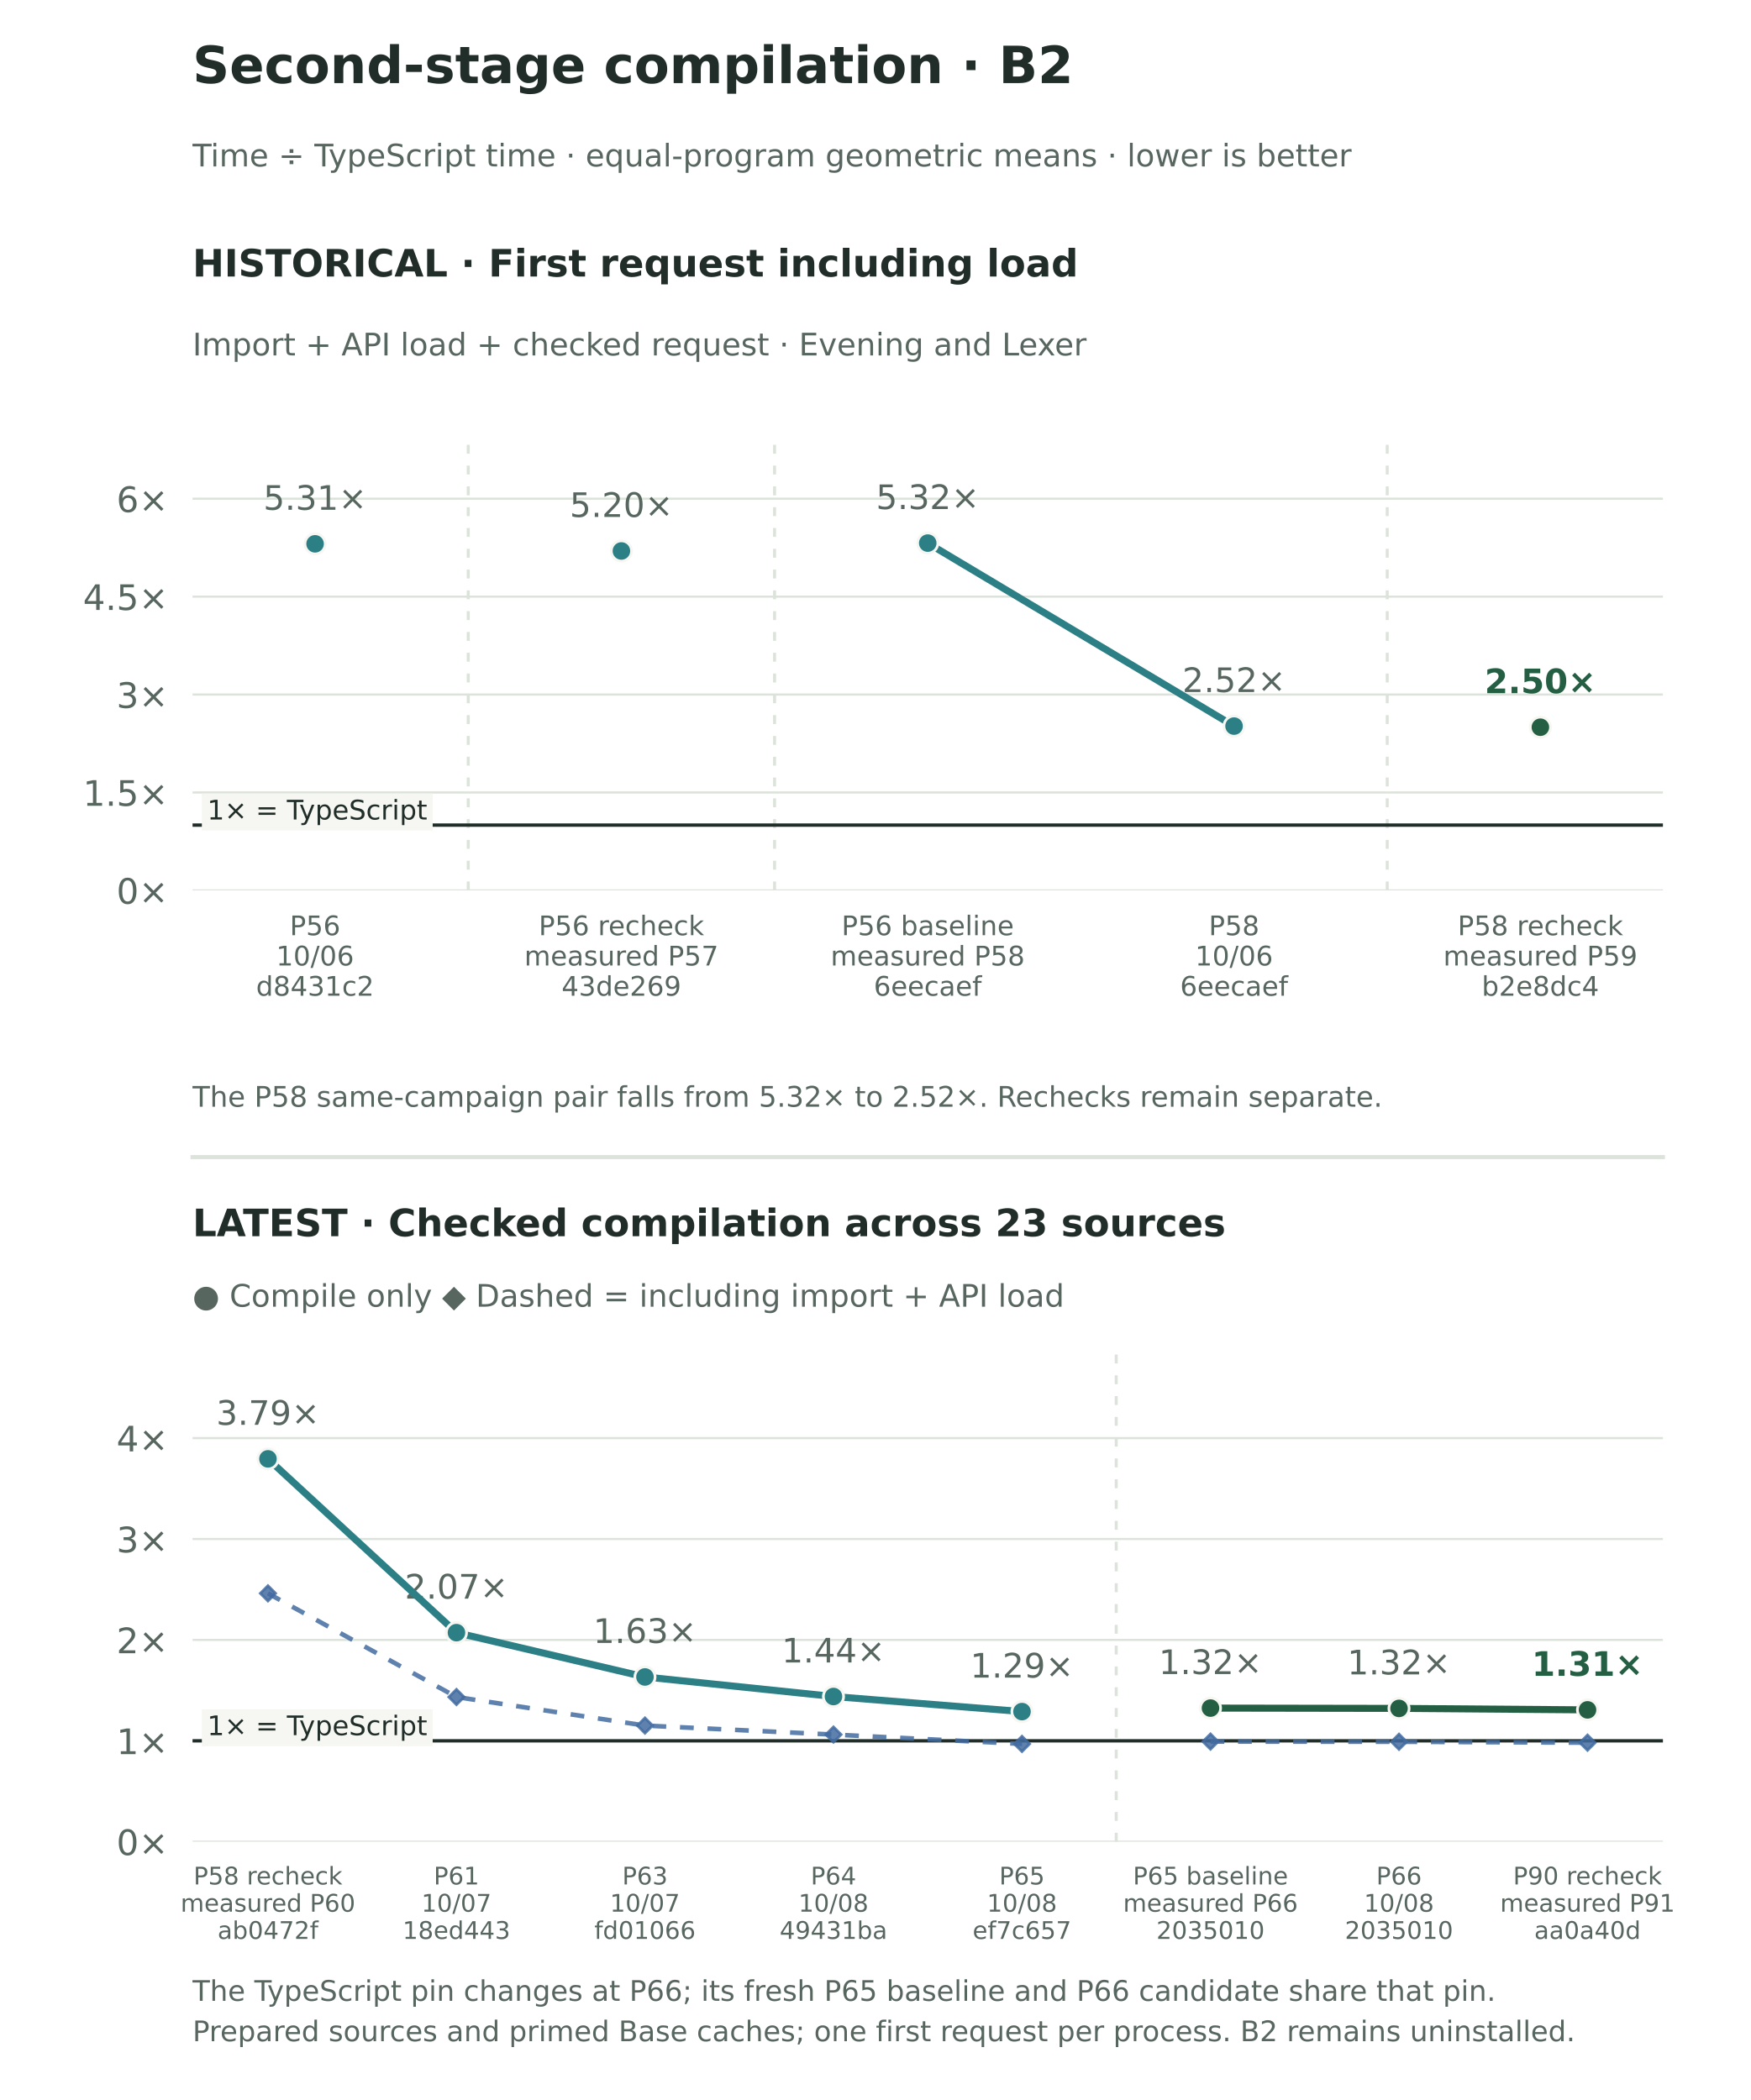
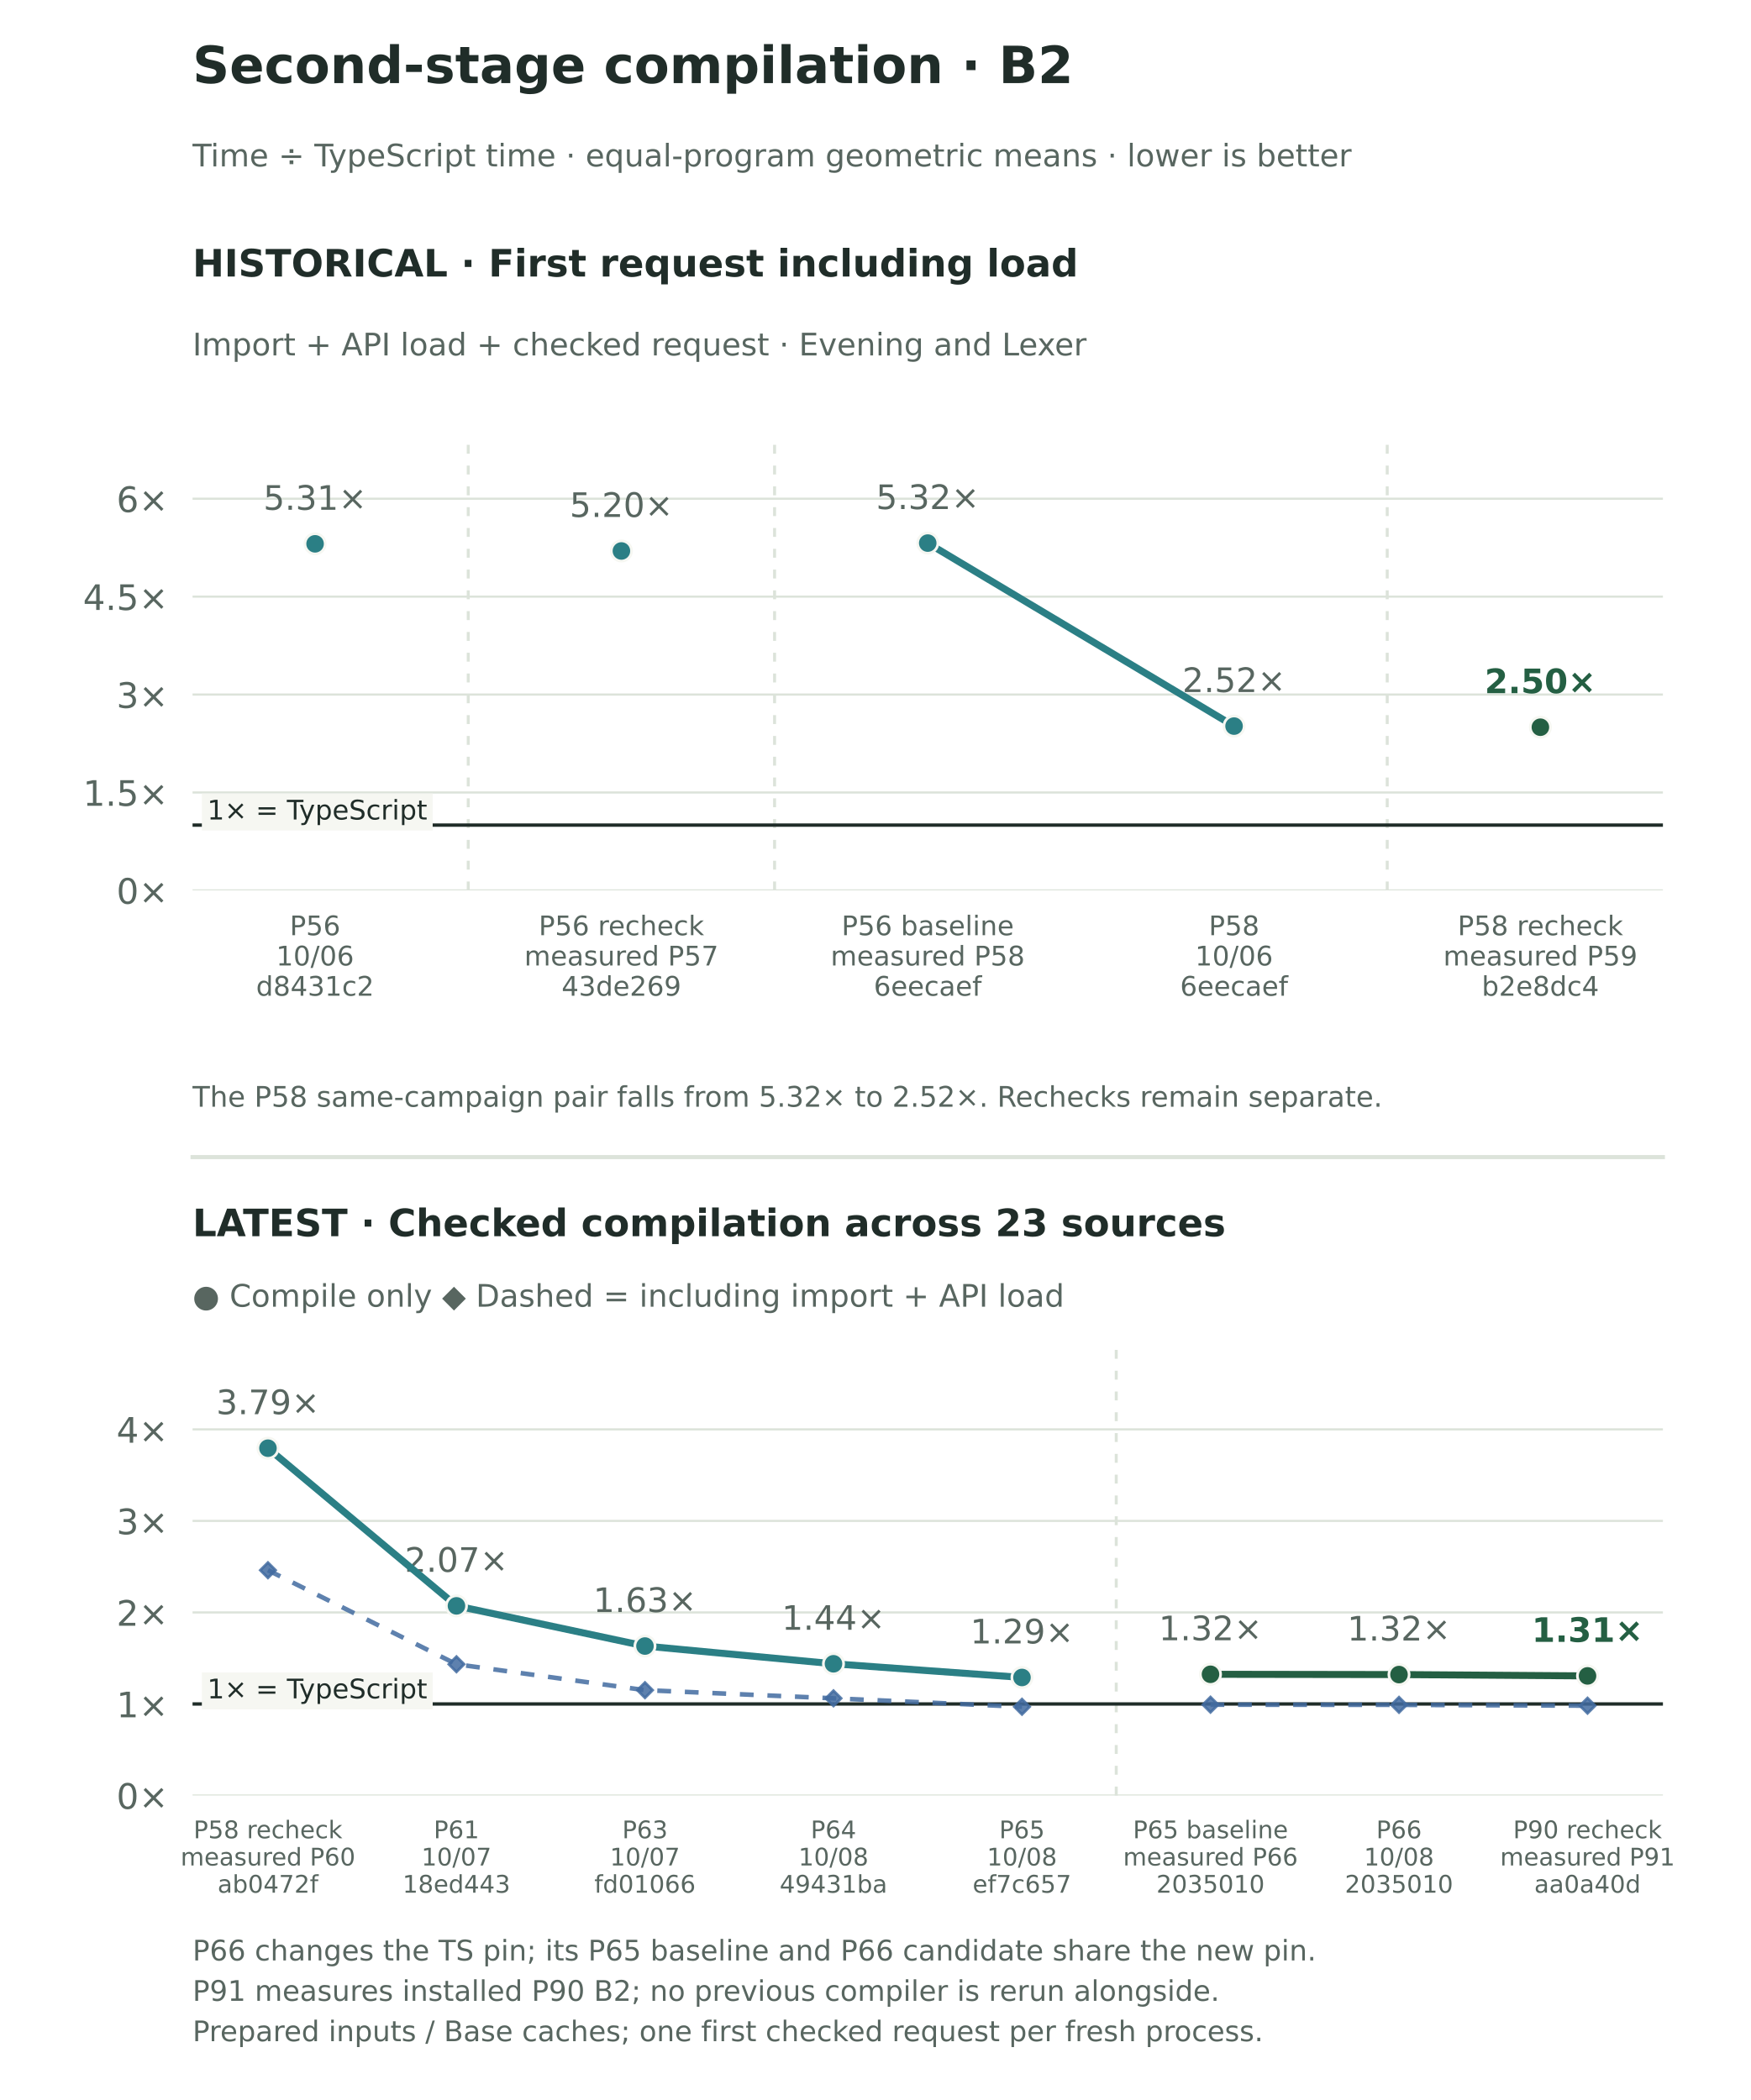
<svg xmlns="http://www.w3.org/2000/svg" xmlns:xlink="http://www.w3.org/1999/xlink" width="648pt" height="777.6pt" viewBox="0 0 648 777.6" version="1.1">
  <defs>
    <style type="text/css">*{stroke-linejoin: round; stroke-linecap: butt}</style>
  </defs>
  <g id="figure_1">
    <g id="patch_1">
      <path d="M 0 777.6  L 648 777.6  L 648 0  L 0 0  L 0 777.6  z " style="fill: none" />
    </g>
    <g id="axes_1">
      <g id="patch_2">
        <path d="M 71.28 329.702  L 615.6 329.702  L 615.6 162.518  L 71.28 162.518  L 71.28 329.702  z " style="fill: none" />
      </g>
      <g id="matplotlib.axis_1">
        <g id="xtick_1">
          <g id="line2d_1" />
          <g id="text_1">
            <text style="fill: #586660; font: 10px 'DejaVu Sans'" transform="translate(107.2627 346.3008)">P56</text>
            <text style="fill: #586660; font: 10px 'DejaVu Sans'" transform="translate(102.2306 357.4986)">10/06</text>
            <text style="fill: #586660; font: 10px 'DejaVu Sans'" transform="translate(94.81031 368.6965)">d8431c2</text>
          </g>
        </g>
        <g id="xtick_2">
          <g id="line2d_2" />
          <g id="text_2">
            <text style="fill: #586660; font: 10px 'DejaVu Sans'" transform="translate(199.415 346.3008)">P56 recheck</text>
            <text style="fill: #586660; font: 10px 'DejaVu Sans'" transform="translate(194.0955 357.4986)">measured P57</text>
            <text style="fill: #586660; font: 10px 'DejaVu Sans'" transform="translate(207.883 368.6965)">43de269</text>
          </g>
        </g>
        <g id="xtick_3">
          <g id="line2d_3" />
          <g id="text_3">
            <text style="fill: #586660; font: 10px 'DejaVu Sans'" transform="translate(311.5306 346.3008)">P56 baseline</text>
            <text style="fill: #586660; font: 10px 'DejaVu Sans'" transform="translate(307.4955 357.4986)">measured P58</text>
            <text style="fill: #586660; font: 10px 'DejaVu Sans'" transform="translate(323.4556 368.6965)">6eecaef</text>
          </g>
        </g>
        <g id="xtick_4">
          <g id="line2d_4" />
          <g id="text_4">
            <text style="fill: #586660; font: 10px 'DejaVu Sans'" transform="translate(447.4627 346.3008)">P58</text>
            <text style="fill: #586660; font: 10px 'DejaVu Sans'" transform="translate(442.4306 357.4986)">10/06</text>
            <text style="fill: #586660; font: 10px 'DejaVu Sans'" transform="translate(436.8556 368.6965)">6eecaef</text>
          </g>
        </g>
        <g id="xtick_5">
          <g id="line2d_5" />
          <g id="text_5">
            <text style="fill: #586660; font: 10px 'DejaVu Sans'" transform="translate(539.615 346.3008)">P58 recheck</text>
            <text style="fill: #586660; font: 10px 'DejaVu Sans'" transform="translate(534.2955 357.4986)">measured P59</text>
            <text style="fill: #586660; font: 10px 'DejaVu Sans'" transform="translate(548.522 368.6965)">b2e8dc4</text>
          </g>
        </g>
      </g>
      <g id="matplotlib.axis_2">
        <g id="ytick_1">
          <g id="line2d_6">
            <path d="M 71.28 329.702  L 615.6 329.702  " clip-path="url(#p9b066dc702)" style="fill: none; stroke: #dce3da; stroke-width: 0.8; stroke-linecap: square" />
          </g>
          <g id="line2d_7" />
          <g id="text_6">
            <text style="fill: #586660; font: 13px 'DejaVu Sans'; text-anchor: end" x="62.28" y="334.641" transform="rotate(-0 62.28 334.6414)">0×</text>
          </g>
        </g>
        <g id="ytick_2">
          <g id="line2d_8">
            <path d="M 71.28 293.442  L 615.6 293.442  " clip-path="url(#p9b066dc702)" style="fill: none; stroke: #dce3da; stroke-width: 0.8; stroke-linecap: square" />
          </g>
          <g id="line2d_9" />
          <g id="text_7">
            <text style="fill: #586660; font: 13px 'DejaVu Sans'; text-anchor: end" x="62.28" y="298.381" transform="rotate(-0 62.28 298.3815)">1.5×</text>
          </g>
        </g>
        <g id="ytick_3">
          <g id="line2d_10">
            <path d="M 71.28 257.183  L 615.6 257.183  " clip-path="url(#p9b066dc702)" style="fill: none; stroke: #dce3da; stroke-width: 0.8; stroke-linecap: square" />
          </g>
          <g id="line2d_11" />
          <g id="text_8">
            <text style="fill: #586660; font: 13px 'DejaVu Sans'; text-anchor: end" x="62.28" y="262.122" transform="rotate(-0 62.28 262.1215)">3×</text>
          </g>
        </g>
        <g id="ytick_4">
          <g id="line2d_12">
            <path d="M 71.28 220.923  L 615.6 220.923  " clip-path="url(#p9b066dc702)" style="fill: none; stroke: #dce3da; stroke-width: 0.8; stroke-linecap: square" />
          </g>
          <g id="line2d_13" />
          <g id="text_9">
            <text style="fill: #586660; font: 13px 'DejaVu Sans'; text-anchor: end" x="62.28" y="225.862" transform="rotate(-0 62.28 225.8616)">4.5×</text>
          </g>
        </g>
        <g id="ytick_5">
          <g id="line2d_14">
            <path d="M 71.28 184.663  L 615.6 184.663  " clip-path="url(#p9b066dc702)" style="fill: none; stroke: #dce3da; stroke-width: 0.8; stroke-linecap: square" />
          </g>
          <g id="line2d_15" />
          <g id="text_10">
            <text style="fill: #586660; font: 13px 'DejaVu Sans'; text-anchor: end" x="62.28" y="189.602" transform="rotate(-0 62.28 189.6017)">6×</text>
          </g>
        </g>
      </g>
      <g id="line2d_16">
        <path d="M 173.34 329.702  L 173.34 162.518  " clip-path="url(#p9b066dc702)" style="fill: none; stroke-dasharray: 3.3,4.4; stroke-dashoffset: 0; stroke: #dce3da; stroke-width: 1.1" />
      </g>
      <g id="line2d_17">
        <path d="M 286.74 329.702  L 286.74 162.518  " clip-path="url(#p9b066dc702)" style="fill: none; stroke-dasharray: 3.3,4.4; stroke-dashoffset: 0; stroke: #dce3da; stroke-width: 1.1" />
      </g>
      <g id="line2d_18">
        <path d="M 513.54 329.702  L 513.54 162.518  " clip-path="url(#p9b066dc702)" style="fill: none; stroke-dasharray: 3.3,4.4; stroke-dashoffset: 0; stroke: #dce3da; stroke-width: 1.1" />
      </g>
      <g id="line2d_19">
        <path d="M 71.28 305.529  L 615.6 305.529  " clip-path="url(#p9b066dc702)" style="fill: none; stroke: #202d29; stroke-width: 1.25; stroke-linecap: square" />
      </g>
      <g id="text_11">
        <text style="fill: #586660; font: 12.5px 'DejaVu Sans'; text-anchor: middle" x="116.64" y="188.771" transform="rotate(-0 116.64 188.7714)">5.31×</text>
      </g>
      <g id="text_12">
        <text style="fill: #586660; font: 12.5px 'DejaVu Sans'; text-anchor: middle" x="230.04" y="191.418" transform="rotate(-0 230.04 191.4178)">5.20×</text>
      </g>
      <g id="text_13">
        <text style="fill: #586660; font: 12.5px 'DejaVu Sans'; text-anchor: middle" x="343.44" y="188.5" transform="rotate(-0 343.44 188.4997)">5.32×</text>
      </g>
      <g id="text_14">
        <text style="fill: #586660; font: 12.5px 'DejaVu Sans'; text-anchor: middle" x="456.84" y="256.266" transform="rotate(-0 456.84 256.2656)">2.52×</text>
      </g>
      <g id="text_15">
        <text style="fill: #245f43; font: 700 12.5px 'DejaVu Sans'; text-anchor: middle" x="570.24" y="256.678" transform="rotate(-0 570.24 256.678)">2.50×</text>
      </g>
      <g id="text_16">
        <g id="patch_3">
          <path d="M 74.723 307.529  L 160.172 307.529  L 160.172 293.851  L 74.723 293.851  z " style="fill: #f6f7f2" />
        </g>
        <text style="fill: #202d29; font: 10px 'DejaVu Sans'; text-anchor: start" x="76.723" y="303.449" transform="rotate(-0 76.7232 303.4494)">1× = TypeScript</text>
      </g>
      <g id="line2d_20">
        <path d="M 116.64 201.371  " clip-path="url(#p9b066dc702)" style="fill: none; stroke: #2b7f85; stroke-width: 2.6; stroke-linecap: square" />
        <defs>
          <path id="m21ea0c9af9" d="M 0 3.75  C 0.995 3.75 1.948 3.355 2.652 2.652  C 3.355 1.948 3.75 0.995 3.75 0  C 3.75 -0.995 3.355 -1.948 2.652 -2.652  C 1.948 -3.355 0.995 -3.75 0 -3.75  C -0.995 -3.75 -1.948 -3.355 -2.652 -2.652  C -3.355 -1.948 -3.75 -0.995 -3.75 0  C -3.75 0.995 -3.355 1.948 -2.652 2.652  C -1.948 3.355 -0.995 3.75 0 3.75  z " style="stroke: #f6f7f2" />
        </defs>
        <g clip-path="url(#p9b066dc702)">
          <use xlink:href="#m21ea0c9af9" x="116.64" y="201.371" style="fill: #2b7f85; stroke: #f6f7f2" />
        </g>
      </g>
      <g id="line2d_21">
        <path d="M 230.04 204.017  " clip-path="url(#p9b066dc702)" style="fill: none; stroke: #2b7f85; stroke-width: 2.6; stroke-linecap: square" />
        <g clip-path="url(#p9b066dc702)">
          <use xlink:href="#m21ea0c9af9" x="230.04" y="204.017" style="fill: #2b7f85; stroke: #f6f7f2" />
        </g>
      </g>
      <g id="line2d_22">
        <path d="M 343.44 201.099  L 456.84 268.865  " clip-path="url(#p9b066dc702)" style="fill: none; stroke: #2b7f85; stroke-width: 2.6; stroke-linecap: square" />
        <g clip-path="url(#p9b066dc702)">
          <use xlink:href="#m21ea0c9af9" x="343.44" y="201.099" style="fill: #2b7f85; stroke: #f6f7f2" />
          <use xlink:href="#m21ea0c9af9" x="456.84" y="268.865" style="fill: #2b7f85; stroke: #f6f7f2" />
        </g>
      </g>
      <g id="line2d_23">
        <path d="M 570.24 269.278  " clip-path="url(#p9b066dc702)" style="fill: none; stroke: #245f43; stroke-width: 2.6; stroke-linecap: square" />
        <defs>
          <path id="mdeda2342a3" d="M 0 3.75  C 0.995 3.75 1.948 3.355 2.652 2.652  C 3.355 1.948 3.75 0.995 3.75 0  C 3.75 -0.995 3.355 -1.948 2.652 -2.652  C 1.948 -3.355 0.995 -3.75 0 -3.75  C -0.995 -3.75 -1.948 -3.355 -2.652 -2.652  C -3.355 -1.948 -3.75 -0.995 -3.75 0  C -3.75 0.995 -3.355 1.948 -2.652 2.652  C -1.948 3.355 -0.995 3.75 0 3.75  z " style="stroke: #f6f7f2" />
        </defs>
        <g clip-path="url(#p9b066dc702)">
          <use xlink:href="#mdeda2342a3" x="570.24" y="269.278" style="fill: #245f43; stroke: #f6f7f2" />
        </g>
      </g>
    </g>
    <g id="axes_2">
      <g id="patch_4">
-         <path d="M 71.28 681.955  L 615.6 681.955  L 615.6 497.664  L 71.28 497.664  L 71.28 681.955  z " style="fill: none" />
+         <path d="M 71.28 664.848  L 615.6 664.848  L 615.6 497.664  L 71.28 497.664  L 71.28 664.848  z " style="fill: none" />
      </g>
      <g id="matplotlib.axis_3">
        <g id="xtick_6">
          <g id="line2d_24" />
          <g id="text_17">
-             <text style="fill: #586660; font: 9px 'DejaVu Sans'" transform="translate(71.63135 697.7938)">P58 recheck</text>
-             <text style="fill: #586660; font: 9px 'DejaVu Sans'" transform="translate(66.84377 707.8718)">measured P60</text>
-             <text style="fill: #586660; font: 9px 'DejaVu Sans'" transform="translate(80.54275 717.9499)">ab0472f</text>
+             <text style="fill: #586660; font: 9px 'DejaVu Sans'" transform="translate(71.63135 680.6866)">P58 recheck</text>
+             <text style="fill: #586660; font: 9px 'DejaVu Sans'" transform="translate(66.84377 690.7646)">measured P60</text>
+             <text style="fill: #586660; font: 9px 'DejaVu Sans'" transform="translate(80.54275 700.8427)">ab0472f</text>
          </g>
        </g>
        <g id="xtick_7">
          <g id="line2d_25" />
          <g id="text_18">
-             <text style="fill: #586660; font: 9px 'DejaVu Sans'" transform="translate(160.5389 697.7938)">P61</text>
-             <text style="fill: #586660; font: 9px 'DejaVu Sans'" transform="translate(156.01 707.8718)">10/07</text>
-             <text style="fill: #586660; font: 9px 'DejaVu Sans'" transform="translate(149.0371 717.9499)">18ed443</text>
+             <text style="fill: #586660; font: 9px 'DejaVu Sans'" transform="translate(160.5389 680.6866)">P61</text>
+             <text style="fill: #586660; font: 9px 'DejaVu Sans'" transform="translate(156.01 690.7646)">10/07</text>
+             <text style="fill: #586660; font: 9px 'DejaVu Sans'" transform="translate(149.0371 700.8427)">18ed443</text>
          </g>
        </g>
        <g id="xtick_8">
          <g id="line2d_26" />
          <g id="text_19">
-             <text style="fill: #586660; font: 9px 'DejaVu Sans'" transform="translate(230.3235 697.7938)">P63</text>
-             <text style="fill: #586660; font: 9px 'DejaVu Sans'" transform="translate(225.7946 707.8718)">10/07</text>
-             <text style="fill: #586660; font: 9px 'DejaVu Sans'" transform="translate(220.0065 717.9499)">fd01066</text>
+             <text style="fill: #586660; font: 9px 'DejaVu Sans'" transform="translate(230.3235 680.6866)">P63</text>
+             <text style="fill: #586660; font: 9px 'DejaVu Sans'" transform="translate(225.7946 690.7646)">10/07</text>
+             <text style="fill: #586660; font: 9px 'DejaVu Sans'" transform="translate(220.0065 700.8427)">fd01066</text>
          </g>
        </g>
        <g id="xtick_9">
          <g id="line2d_27" />
          <g id="text_20">
-             <text style="fill: #586660; font: 9px 'DejaVu Sans'" transform="translate(300.1081 697.7938)">P64</text>
-             <text style="fill: #586660; font: 9px 'DejaVu Sans'" transform="translate(295.5793 707.8718)">10/08</text>
-             <text style="fill: #586660; font: 9px 'DejaVu Sans'" transform="translate(288.6176 717.9499)">49431ba</text>
+             <text style="fill: #586660; font: 9px 'DejaVu Sans'" transform="translate(300.1081 680.6866)">P64</text>
+             <text style="fill: #586660; font: 9px 'DejaVu Sans'" transform="translate(295.5793 690.7646)">10/08</text>
+             <text style="fill: #586660; font: 9px 'DejaVu Sans'" transform="translate(288.6176 700.8427)">49431ba</text>
          </g>
        </g>
        <g id="xtick_10">
          <g id="line2d_28" />
          <g id="text_21">
-             <text style="fill: #586660; font: 9px 'DejaVu Sans'" transform="translate(369.8927 697.7938)">P65</text>
-             <text style="fill: #586660; font: 9px 'DejaVu Sans'" transform="translate(365.3639 707.8718)">10/08</text>
-             <text style="fill: #586660; font: 9px 'DejaVu Sans'" transform="translate(360.0525 717.9499)">ef7c657</text>
+             <text style="fill: #586660; font: 9px 'DejaVu Sans'" transform="translate(369.8927 680.6866)">P65</text>
+             <text style="fill: #586660; font: 9px 'DejaVu Sans'" transform="translate(365.3639 690.7646)">10/08</text>
+             <text style="fill: #586660; font: 9px 'DejaVu Sans'" transform="translate(360.0525 700.8427)">ef7c657</text>
          </g>
        </g>
        <g id="xtick_11">
          <g id="line2d_29" />
          <g id="text_22">
-             <text style="fill: #586660; font: 9px 'DejaVu Sans'" transform="translate(419.3985 697.7938)">P65 baseline</text>
-             <text style="fill: #586660; font: 9px 'DejaVu Sans'" transform="translate(415.7668 707.8718)">measured P66</text>
-             <text style="fill: #586660; font: 9px 'DejaVu Sans'" transform="translate(428.075 717.9499)">2035010</text>
+             <text style="fill: #586660; font: 9px 'DejaVu Sans'" transform="translate(419.3985 680.6866)">P65 baseline</text>
+             <text style="fill: #586660; font: 9px 'DejaVu Sans'" transform="translate(415.7668 690.7646)">measured P66</text>
+             <text style="fill: #586660; font: 9px 'DejaVu Sans'" transform="translate(428.075 700.8427)">2035010</text>
          </g>
        </g>
        <g id="xtick_12">
          <g id="line2d_30" />
          <g id="text_23">
-             <text style="fill: #586660; font: 9px 'DejaVu Sans'" transform="translate(509.4619 697.7938)">P66</text>
-             <text style="fill: #586660; font: 9px 'DejaVu Sans'" transform="translate(504.9331 707.8718)">10/08</text>
-             <text style="fill: #586660; font: 9px 'DejaVu Sans'" transform="translate(497.8597 717.9499)">2035010</text>
+             <text style="fill: #586660; font: 9px 'DejaVu Sans'" transform="translate(509.4619 680.6866)">P66</text>
+             <text style="fill: #586660; font: 9px 'DejaVu Sans'" transform="translate(504.9331 690.7646)">10/08</text>
+             <text style="fill: #586660; font: 9px 'DejaVu Sans'" transform="translate(497.8597 700.8427)">2035010</text>
          </g>
        </g>
        <g id="xtick_13">
          <g id="line2d_31" />
          <g id="text_24">
-             <text style="fill: #586660; font: 9px 'DejaVu Sans'" transform="translate(560.1237 697.7938)">P90 recheck</text>
-             <text style="fill: #586660; font: 9px 'DejaVu Sans'" transform="translate(555.3361 707.8718)">measured P91</text>
-             <text style="fill: #586660; font: 9px 'DejaVu Sans'" transform="translate(567.967 717.9499)">aa0a40d</text>
+             <text style="fill: #586660; font: 9px 'DejaVu Sans'" transform="translate(560.1237 680.6866)">P90 recheck</text>
+             <text style="fill: #586660; font: 9px 'DejaVu Sans'" transform="translate(555.3361 690.7646)">measured P91</text>
+             <text style="fill: #586660; font: 9px 'DejaVu Sans'" transform="translate(567.967 700.8427)">aa0a40d</text>
          </g>
        </g>
      </g>
      <g id="matplotlib.axis_4">
        <g id="ytick_6">
          <g id="line2d_32">
-             <path d="M 71.28 681.955  L 615.6 681.955  " clip-path="url(#p0922284e18)" style="fill: none; stroke: #dce3da; stroke-width: 0.8; stroke-linecap: square" />
+             <path d="M 71.28 664.848  L 615.6 664.848  " clip-path="url(#pfc2236866b)" style="fill: none; stroke: #dce3da; stroke-width: 0.8; stroke-linecap: square" />
          </g>
          <g id="line2d_33" />
          <g id="text_25">
-             <text style="fill: #586660; font: 13px 'DejaVu Sans'; text-anchor: end" x="62.28" y="686.894" transform="rotate(-0 62.28 686.8942)">0×</text>
+             <text style="fill: #586660; font: 13px 'DejaVu Sans'; text-anchor: end" x="62.28" y="669.787" transform="rotate(-0 62.28 669.787)">0×</text>
          </g>
        </g>
        <g id="ytick_7">
          <g id="line2d_34">
-             <path d="M 71.28 644.593  L 615.6 644.593  " clip-path="url(#p0922284e18)" style="fill: none; stroke: #dce3da; stroke-width: 0.8; stroke-linecap: square" />
+             <path d="M 71.28 630.954  L 615.6 630.954  " clip-path="url(#pfc2236866b)" style="fill: none; stroke: #dce3da; stroke-width: 0.8; stroke-linecap: square" />
          </g>
          <g id="line2d_35" />
          <g id="text_26">
-             <text style="fill: #586660; font: 13px 'DejaVu Sans'; text-anchor: end" x="62.28" y="649.532" transform="rotate(-0 62.28 649.5318)">1×</text>
+             <text style="fill: #586660; font: 13px 'DejaVu Sans'; text-anchor: end" x="62.28" y="635.893" transform="rotate(-0 62.28 635.8929)">1×</text>
          </g>
        </g>
        <g id="ytick_8">
          <g id="line2d_36">
-             <path d="M 71.28 607.231  L 615.6 607.231  " clip-path="url(#p0922284e18)" style="fill: none; stroke: #dce3da; stroke-width: 0.8; stroke-linecap: square" />
+             <path d="M 71.28 597.06  L 615.6 597.06  " clip-path="url(#pfc2236866b)" style="fill: none; stroke: #dce3da; stroke-width: 0.8; stroke-linecap: square" />
          </g>
          <g id="line2d_37" />
          <g id="text_27">
-             <text style="fill: #586660; font: 13px 'DejaVu Sans'; text-anchor: end" x="62.28" y="612.169" transform="rotate(-0 62.28 612.1695)">2×</text>
+             <text style="fill: #586660; font: 13px 'DejaVu Sans'; text-anchor: end" x="62.28" y="601.999" transform="rotate(-0 62.28 601.9988)">2×</text>
          </g>
        </g>
        <g id="ytick_9">
          <g id="line2d_38">
-             <path d="M 71.28 569.868  L 615.6 569.868  " clip-path="url(#p0922284e18)" style="fill: none; stroke: #dce3da; stroke-width: 0.8; stroke-linecap: square" />
+             <path d="M 71.28 563.166  L 615.6 563.166  " clip-path="url(#pfc2236866b)" style="fill: none; stroke: #dce3da; stroke-width: 0.8; stroke-linecap: square" />
          </g>
          <g id="line2d_39" />
          <g id="text_28">
-             <text style="fill: #586660; font: 13px 'DejaVu Sans'; text-anchor: end" x="62.28" y="574.807" transform="rotate(-0 62.28 574.8071)">3×</text>
+             <text style="fill: #586660; font: 13px 'DejaVu Sans'; text-anchor: end" x="62.28" y="568.105" transform="rotate(-0 62.28 568.1047)">3×</text>
          </g>
        </g>
        <g id="ytick_10">
          <g id="line2d_40">
-             <path d="M 71.28 532.506  L 615.6 532.506  " clip-path="url(#p0922284e18)" style="fill: none; stroke: #dce3da; stroke-width: 0.8; stroke-linecap: square" />
+             <path d="M 71.28 529.272  L 615.6 529.272  " clip-path="url(#pfc2236866b)" style="fill: none; stroke: #dce3da; stroke-width: 0.8; stroke-linecap: square" />
          </g>
          <g id="line2d_41" />
          <g id="text_29">
-             <text style="fill: #586660; font: 13px 'DejaVu Sans'; text-anchor: end" x="62.28" y="537.445" transform="rotate(-0 62.28 537.4448)">4×</text>
+             <text style="fill: #586660; font: 13px 'DejaVu Sans'; text-anchor: end" x="62.28" y="534.211" transform="rotate(-0 62.28 534.2105)">4×</text>
          </g>
        </g>
      </g>
      <g id="line2d_42">
-         <path d="M 413.225 681.955  L 413.225 497.664  " clip-path="url(#p0922284e18)" style="fill: none; stroke-dasharray: 3.3,4.4; stroke-dashoffset: 0; stroke: #dce3da; stroke-width: 1.1" />
+         <path d="M 413.225 664.848  L 413.225 497.664  " clip-path="url(#pfc2236866b)" style="fill: none; stroke-dasharray: 3.3,4.4; stroke-dashoffset: 0; stroke: #dce3da; stroke-width: 1.1" />
      </g>
      <g id="line2d_43">
-         <path d="M 71.28 644.593  L 615.6 644.593  " clip-path="url(#p0922284e18)" style="fill: none; stroke: #202d29; stroke-width: 1.25; stroke-linecap: square" />
+         <path d="M 71.28 630.954  L 615.6 630.954  " clip-path="url(#pfc2236866b)" style="fill: none; stroke: #202d29; stroke-width: 1.25; stroke-linecap: square" />
      </g>
      <g id="line2d_44">
-         <path d="M 99.194 589.995  L 168.978 628.382  L 238.763 638.954  L 308.548 642.287  L 378.332 645.742  " clip-path="url(#p0922284e18)" style="fill: none; stroke-dasharray: 5.1,5.1; stroke-dashoffset: 0; stroke: #426ba0; stroke-opacity: 0.85; stroke-width: 1.7" />
+         <path d="M 99.194 581.425  L 168.978 616.248  L 238.763 625.838  L 308.548 628.862  L 378.332 631.996  " clip-path="url(#pfc2236866b)" style="fill: none; stroke-dasharray: 5.1,5.1; stroke-dashoffset: 0; stroke: #426ba0; stroke-opacity: 0.85; stroke-width: 1.7" />
        <defs>
          <path id="m583bb87ee2" d="M -0 2.828  L 2.828 0  L 0 -2.828  L -2.828 -0  z " style="stroke: #426ba0; stroke-opacity: 0.85; stroke-linejoin: miter" />
        </defs>
-         <g clip-path="url(#p0922284e18)">
-           <use xlink:href="#m583bb87ee2" x="99.194" y="589.995" style="fill: #426ba0; fill-opacity: 0.85; stroke: #426ba0; stroke-opacity: 0.85; stroke-linejoin: miter" />
-           <use xlink:href="#m583bb87ee2" x="168.978" y="628.382" style="fill: #426ba0; fill-opacity: 0.85; stroke: #426ba0; stroke-opacity: 0.85; stroke-linejoin: miter" />
-           <use xlink:href="#m583bb87ee2" x="238.763" y="638.954" style="fill: #426ba0; fill-opacity: 0.85; stroke: #426ba0; stroke-opacity: 0.85; stroke-linejoin: miter" />
-           <use xlink:href="#m583bb87ee2" x="308.548" y="642.287" style="fill: #426ba0; fill-opacity: 0.85; stroke: #426ba0; stroke-opacity: 0.85; stroke-linejoin: miter" />
-           <use xlink:href="#m583bb87ee2" x="378.332" y="645.742" style="fill: #426ba0; fill-opacity: 0.85; stroke: #426ba0; stroke-opacity: 0.85; stroke-linejoin: miter" />
+         <g clip-path="url(#pfc2236866b)">
+           <use xlink:href="#m583bb87ee2" x="99.194" y="581.425" style="fill: #426ba0; fill-opacity: 0.85; stroke: #426ba0; stroke-opacity: 0.85; stroke-linejoin: miter" />
+           <use xlink:href="#m583bb87ee2" x="168.978" y="616.248" style="fill: #426ba0; fill-opacity: 0.85; stroke: #426ba0; stroke-opacity: 0.85; stroke-linejoin: miter" />
+           <use xlink:href="#m583bb87ee2" x="238.763" y="625.838" style="fill: #426ba0; fill-opacity: 0.85; stroke: #426ba0; stroke-opacity: 0.85; stroke-linejoin: miter" />
+           <use xlink:href="#m583bb87ee2" x="308.548" y="628.862" style="fill: #426ba0; fill-opacity: 0.85; stroke: #426ba0; stroke-opacity: 0.85; stroke-linejoin: miter" />
+           <use xlink:href="#m583bb87ee2" x="378.332" y="631.996" style="fill: #426ba0; fill-opacity: 0.85; stroke: #426ba0; stroke-opacity: 0.85; stroke-linejoin: miter" />
        </g>
      </g>
      <g id="line2d_45">
-         <path d="M 448.117 644.884  L 517.902 644.952  L 587.686 645.288  " clip-path="url(#p0922284e18)" style="fill: none; stroke-dasharray: 5.1,5.1; stroke-dashoffset: 0; stroke: #426ba0; stroke-opacity: 0.85; stroke-width: 1.7" />
-         <g clip-path="url(#p0922284e18)">
-           <use xlink:href="#m583bb87ee2" x="448.117" y="644.884" style="fill: #426ba0; fill-opacity: 0.85; stroke: #426ba0; stroke-opacity: 0.85; stroke-linejoin: miter" />
-           <use xlink:href="#m583bb87ee2" x="517.902" y="644.952" style="fill: #426ba0; fill-opacity: 0.85; stroke: #426ba0; stroke-opacity: 0.85; stroke-linejoin: miter" />
-           <use xlink:href="#m583bb87ee2" x="587.686" y="645.288" style="fill: #426ba0; fill-opacity: 0.85; stroke: #426ba0; stroke-opacity: 0.85; stroke-linejoin: miter" />
+         <path d="M 448.117 631.218  L 517.902 631.28  L 587.686 631.585  " clip-path="url(#pfc2236866b)" style="fill: none; stroke-dasharray: 5.1,5.1; stroke-dashoffset: 0; stroke: #426ba0; stroke-opacity: 0.85; stroke-width: 1.7" />
+         <g clip-path="url(#pfc2236866b)">
+           <use xlink:href="#m583bb87ee2" x="448.117" y="631.218" style="fill: #426ba0; fill-opacity: 0.85; stroke: #426ba0; stroke-opacity: 0.85; stroke-linejoin: miter" />
+           <use xlink:href="#m583bb87ee2" x="517.902" y="631.28" style="fill: #426ba0; fill-opacity: 0.85; stroke: #426ba0; stroke-opacity: 0.85; stroke-linejoin: miter" />
+           <use xlink:href="#m583bb87ee2" x="587.686" y="631.585" style="fill: #426ba0; fill-opacity: 0.85; stroke: #426ba0; stroke-opacity: 0.85; stroke-linejoin: miter" />
        </g>
      </g>
      <g id="text_30">
-         <text style="fill: #586660; font: 12.5px 'DejaVu Sans'; text-anchor: middle" x="99.194" y="527.593" transform="rotate(-0 99.19385 527.5931)">3.79×</text>
+         <text style="fill: #586660; font: 12.5px 'DejaVu Sans'; text-anchor: middle" x="99.194" y="523.645" transform="rotate(-0 99.19385 523.6453)">3.79×</text>
      </g>
      <g id="text_31">
-         <text style="fill: #586660; font: 12.5px 'DejaVu Sans'; text-anchor: middle" x="168.978" y="591.947" transform="rotate(-0 168.9785 591.9472)">2.07×</text>
+         <text style="fill: #586660; font: 12.5px 'DejaVu Sans'; text-anchor: middle" x="168.978" y="582.026" transform="rotate(-0 168.9785 582.0256)">2.07×</text>
      </g>
      <g id="text_32">
-         <text style="fill: #586660; font: 12.5px 'DejaVu Sans'; text-anchor: middle" x="238.763" y="608.352" transform="rotate(-0 238.7631 608.3522)">1.63×</text>
+         <text style="fill: #586660; font: 12.5px 'DejaVu Sans'; text-anchor: middle" x="238.763" y="596.908" transform="rotate(-0 238.7631 596.9077)">1.63×</text>
      </g>
      <g id="text_33">
-         <text style="fill: #586660; font: 12.5px 'DejaVu Sans'; text-anchor: middle" x="308.548" y="615.593" transform="rotate(-0 308.5477 615.5934)">1.44×</text>
+         <text style="fill: #586660; font: 12.5px 'DejaVu Sans'; text-anchor: middle" x="308.548" y="603.477" transform="rotate(-0 308.5477 603.4768)">1.44×</text>
      </g>
      <g id="text_34">
-         <text style="fill: #586660; font: 12.5px 'DejaVu Sans'; text-anchor: middle" x="378.332" y="621.179" transform="rotate(-0 378.3323 621.1787)">1.29×</text>
+         <text style="fill: #586660; font: 12.5px 'DejaVu Sans'; text-anchor: middle" x="378.332" y="608.544" transform="rotate(-0 378.3323 608.5436)">1.29×</text>
      </g>
      <g id="text_35">
-         <text style="fill: #586660; font: 12.5px 'DejaVu Sans'; text-anchor: middle" x="448.117" y="619.882" transform="rotate(-0 448.1169 619.8824)">1.32×</text>
+         <text style="fill: #586660; font: 12.5px 'DejaVu Sans'; text-anchor: middle" x="448.117" y="607.368" transform="rotate(-0 448.1169 607.3677)">1.32×</text>
      </g>
      <g id="text_36">
-         <text style="fill: #586660; font: 12.5px 'DejaVu Sans'; text-anchor: middle" x="517.902" y="619.996" transform="rotate(-0 517.9015 619.9962)">1.32×</text>
+         <text style="fill: #586660; font: 12.5px 'DejaVu Sans'; text-anchor: middle" x="517.902" y="607.471" transform="rotate(-0 517.9015 607.4709)">1.32×</text>
      </g>
      <g id="text_37">
-         <text style="fill: #245f43; font: 700 12.5px 'DejaVu Sans'; text-anchor: middle" x="587.686" y="620.538" transform="rotate(-0 587.6862 620.5381)">1.31×</text>
+         <text style="fill: #245f43; font: 700 12.5px 'DejaVu Sans'; text-anchor: middle" x="587.686" y="607.962" transform="rotate(-0 587.6862 607.9625)">1.31×</text>
      </g>
      <g id="text_38">
        <g id="patch_5">
-           <path d="M 74.723 646.593  L 160.172 646.593  L 160.172 632.915  L 74.723 632.915  z " style="fill: #f6f7f2" />
-         </g>
-         <text style="fill: #202d29; font: 10px 'DejaVu Sans'; text-anchor: start" x="76.723" y="642.513" transform="rotate(-0 76.7232 642.5132)">1× = TypeScript</text>
+           <path d="M 74.723 632.954  L 160.172 632.954  L 160.172 619.276  L 74.723 619.276  z " style="fill: #f6f7f2" />
+         </g>
+         <text style="fill: #202d29; font: 10px 'DejaVu Sans'; text-anchor: start" x="76.723" y="628.874" transform="rotate(-0 76.7232 628.8742)">1× = TypeScript</text>
      </g>
      <g id="line2d_46">
-         <path d="M 99.194 540.193  L 168.978 604.547  L 238.763 620.952  L 308.548 628.193  L 378.332 633.778  " clip-path="url(#p0922284e18)" style="fill: none; stroke: #2b7f85; stroke-width: 2.6; stroke-linecap: square" />
-         <g clip-path="url(#p0922284e18)">
-           <use xlink:href="#m21ea0c9af9" x="99.194" y="540.193" style="fill: #2b7f85; stroke: #f6f7f2" />
-           <use xlink:href="#m21ea0c9af9" x="168.978" y="604.547" style="fill: #2b7f85; stroke: #f6f7f2" />
-           <use xlink:href="#m21ea0c9af9" x="238.763" y="620.952" style="fill: #2b7f85; stroke: #f6f7f2" />
-           <use xlink:href="#m21ea0c9af9" x="308.548" y="628.193" style="fill: #2b7f85; stroke: #f6f7f2" />
-           <use xlink:href="#m21ea0c9af9" x="378.332" y="633.778" style="fill: #2b7f85; stroke: #f6f7f2" />
+         <path d="M 99.194 536.245  L 168.978 594.625  L 238.763 609.507  L 308.548 616.076  L 378.332 621.143  " clip-path="url(#pfc2236866b)" style="fill: none; stroke: #2b7f85; stroke-width: 2.6; stroke-linecap: square" />
+         <g clip-path="url(#pfc2236866b)">
+           <use xlink:href="#m21ea0c9af9" x="99.194" y="536.245" style="fill: #2b7f85; stroke: #f6f7f2" />
+           <use xlink:href="#m21ea0c9af9" x="168.978" y="594.625" style="fill: #2b7f85; stroke: #f6f7f2" />
+           <use xlink:href="#m21ea0c9af9" x="238.763" y="609.507" style="fill: #2b7f85; stroke: #f6f7f2" />
+           <use xlink:href="#m21ea0c9af9" x="308.548" y="616.076" style="fill: #2b7f85; stroke: #f6f7f2" />
+           <use xlink:href="#m21ea0c9af9" x="378.332" y="621.143" style="fill: #2b7f85; stroke: #f6f7f2" />
        </g>
      </g>
      <g id="line2d_47">
-         <path d="M 448.117 632.482  L 517.902 632.596  L 587.686 633.138  " clip-path="url(#p0922284e18)" style="fill: none; stroke: #245f43; stroke-width: 2.6; stroke-linecap: square" />
-         <g clip-path="url(#p0922284e18)">
-           <use xlink:href="#mdeda2342a3" x="448.117" y="632.482" style="fill: #245f43; stroke: #f6f7f2" />
-           <use xlink:href="#mdeda2342a3" x="517.902" y="632.596" style="fill: #245f43; stroke: #f6f7f2" />
-           <use xlink:href="#mdeda2342a3" x="587.686" y="633.138" style="fill: #245f43; stroke: #f6f7f2" />
+         <path d="M 448.117 619.967  L 517.902 620.07  L 587.686 620.562  " clip-path="url(#pfc2236866b)" style="fill: none; stroke: #245f43; stroke-width: 2.6; stroke-linecap: square" />
+         <g clip-path="url(#pfc2236866b)">
+           <use xlink:href="#mdeda2342a3" x="448.117" y="619.967" style="fill: #245f43; stroke: #f6f7f2" />
+           <use xlink:href="#mdeda2342a3" x="517.902" y="620.07" style="fill: #245f43; stroke: #f6f7f2" />
+           <use xlink:href="#mdeda2342a3" x="587.686" y="620.562" style="fill: #245f43; stroke: #f6f7f2" />
        </g>
      </g>
    </g>
    <g id="line2d_48">
      <path d="M 71.28 428.458  L 615.6 428.458  " style="fill: none; stroke: #dce3da; stroke-width: 1.5; stroke-linecap: square" />
    </g>
    <g id="text_39">
      <text style="fill: #202d29; font: 700 19px 'DejaVu Sans'; text-anchor: start" x="71.28" y="30.767" transform="rotate(-0 71.28 30.76663)">Second-stage compilation · B2</text>
    </g>
    <g id="text_40">
      <text style="fill: #586660; font: 11.5px 'DejaVu Sans'; text-anchor: start" x="71.28" y="61.615" transform="rotate(-0 71.28 61.615)">Time ÷ TypeScript time · equal-program geometric means · lower is better</text>
    </g>
    <g id="text_41">
      <text style="fill: #202d29; font: 700 14px 'DejaVu Sans'; text-anchor: start" x="71.28" y="102.395" transform="rotate(-0 71.28 102.3946)">HISTORICAL · First request including load</text>
    </g>
    <g id="text_42">
      <text style="fill: #586660; font: 11.5px 'DejaVu Sans'; text-anchor: start" x="71.28" y="131.599" transform="rotate(-0 71.28 131.599)">Import + API load + checked request · Evening and Lexer</text>
    </g>
    <g id="text_43">
      <text style="fill: #586660; font: 10.5px 'DejaVu Sans'; text-anchor: start" x="71.28" y="409.795" transform="rotate(-0 71.28 409.7952)">The P58 same-campaign pair falls from 5.32× to 2.52×. Rechecks remain separate.</text>
    </g>
    <g id="text_44">
      <text style="fill: #202d29; font: 700 14px 'DejaVu Sans'; text-anchor: start" x="71.28" y="457.758" transform="rotate(-0 71.28 457.7578)">LATEST · Checked compilation across 23 sources</text>
    </g>
    <g id="text_45">
      <text style="fill: #586660; font: 11.5px 'DejaVu Sans'; text-anchor: start" x="71.28" y="483.852" transform="rotate(-0 71.28 483.8518)">● Compile only   ◆ Dashed = including import + API load</text>
    </g>
    <g id="text_46">
-       <text style="fill: #586660; font: 10.5px 'DejaVu Sans'" transform="translate(71.28 740.8782)">The TypeScript pin changes at P66; its fresh P65 baseline and P66 candidate share that pin.</text>
-       <text style="fill: #586660; font: 10.5px 'DejaVu Sans'" transform="translate(71.28 755.8272)">Prepared sources and primed Base caches; one first request per process. B2 remains uninstalled.</text>
+       <text style="fill: #586660; font: 10.5px 'DejaVu Sans'" transform="translate(71.28 725.9291)">P66 changes the TS pin; its P65 baseline and P66 candidate share the new pin.</text>
+       <text style="fill: #586660; font: 10.5px 'DejaVu Sans'" transform="translate(71.28 740.8782)">P91 measures installed P90 B2; no previous compiler is rerun alongside.</text>
+       <text style="fill: #586660; font: 10.5px 'DejaVu Sans'" transform="translate(71.28 755.8272)">Prepared inputs / Base caches; one first checked request per fresh process.</text>
    </g>
  </g>
  <defs>
    <clipPath id="p9b066dc702">
      <rect x="71.28" y="162.518" width="544.32" height="167.184" />
    </clipPath>
-     <clipPath id="p0922284e18">
-       <rect x="71.28" y="497.664" width="544.32" height="184.291" />
+     <clipPath id="pfc2236866b">
+       <rect x="71.28" y="497.664" width="544.32" height="167.184" />
    </clipPath>
  </defs>
</svg>
